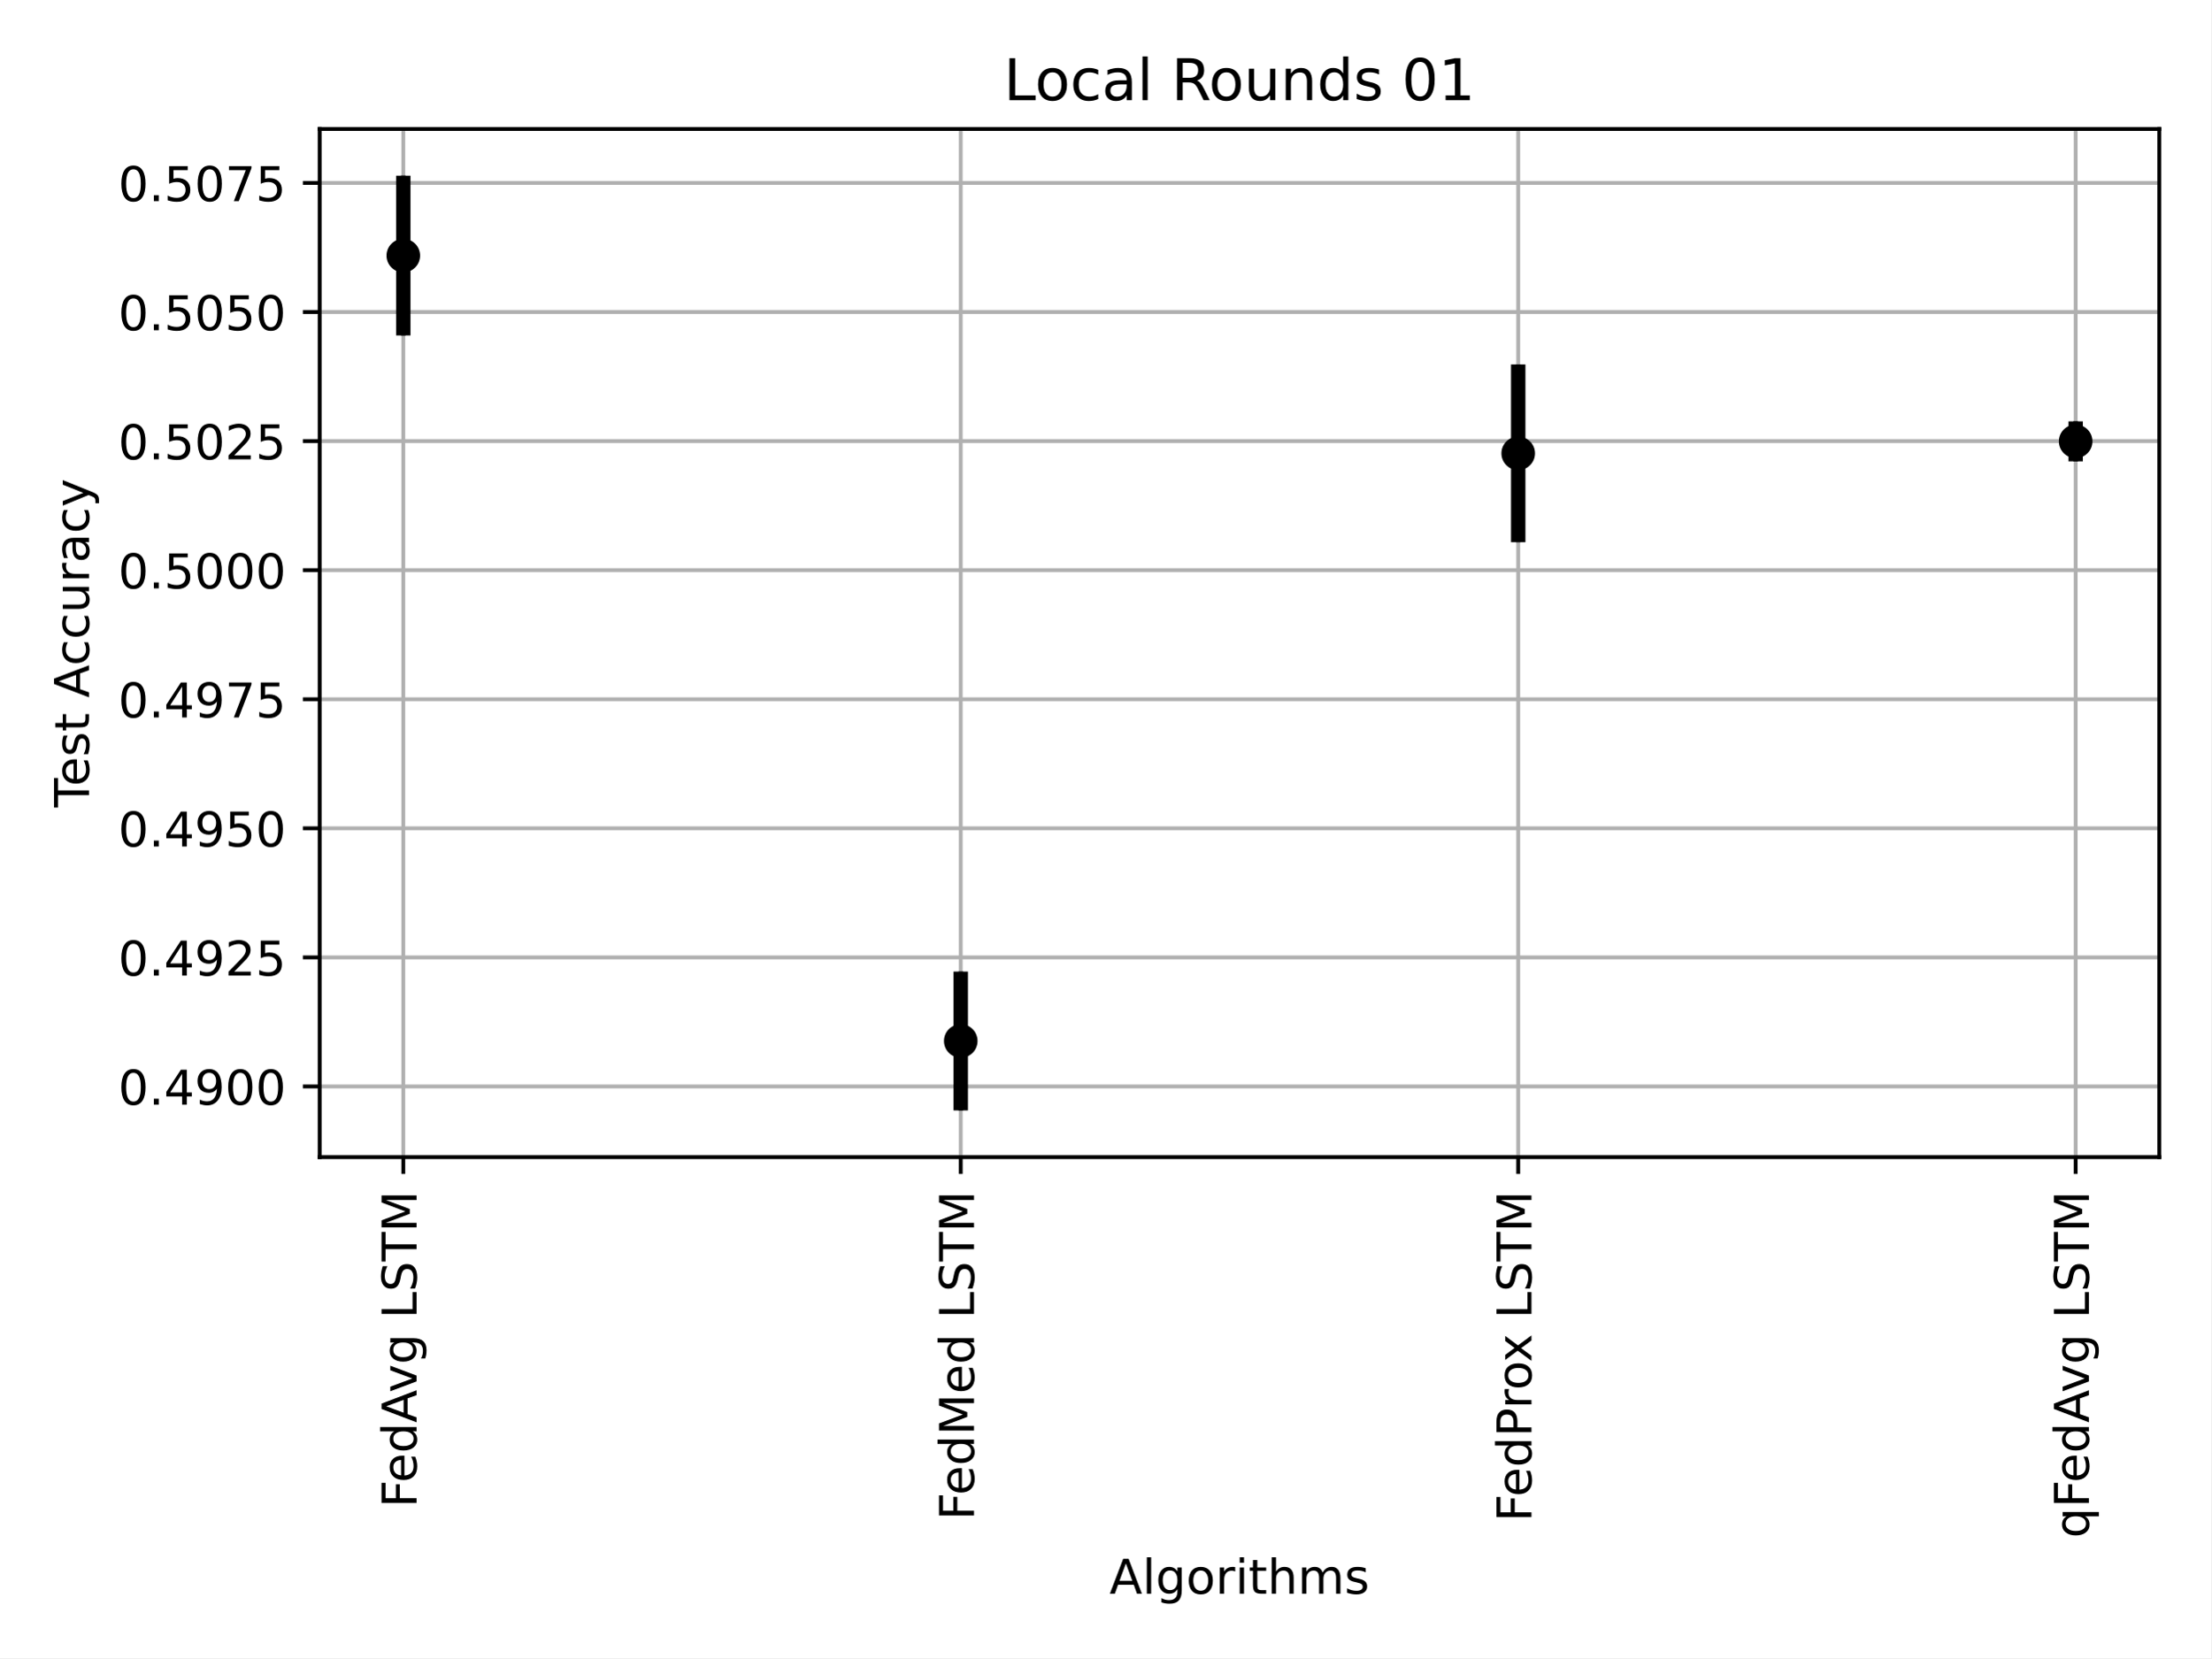
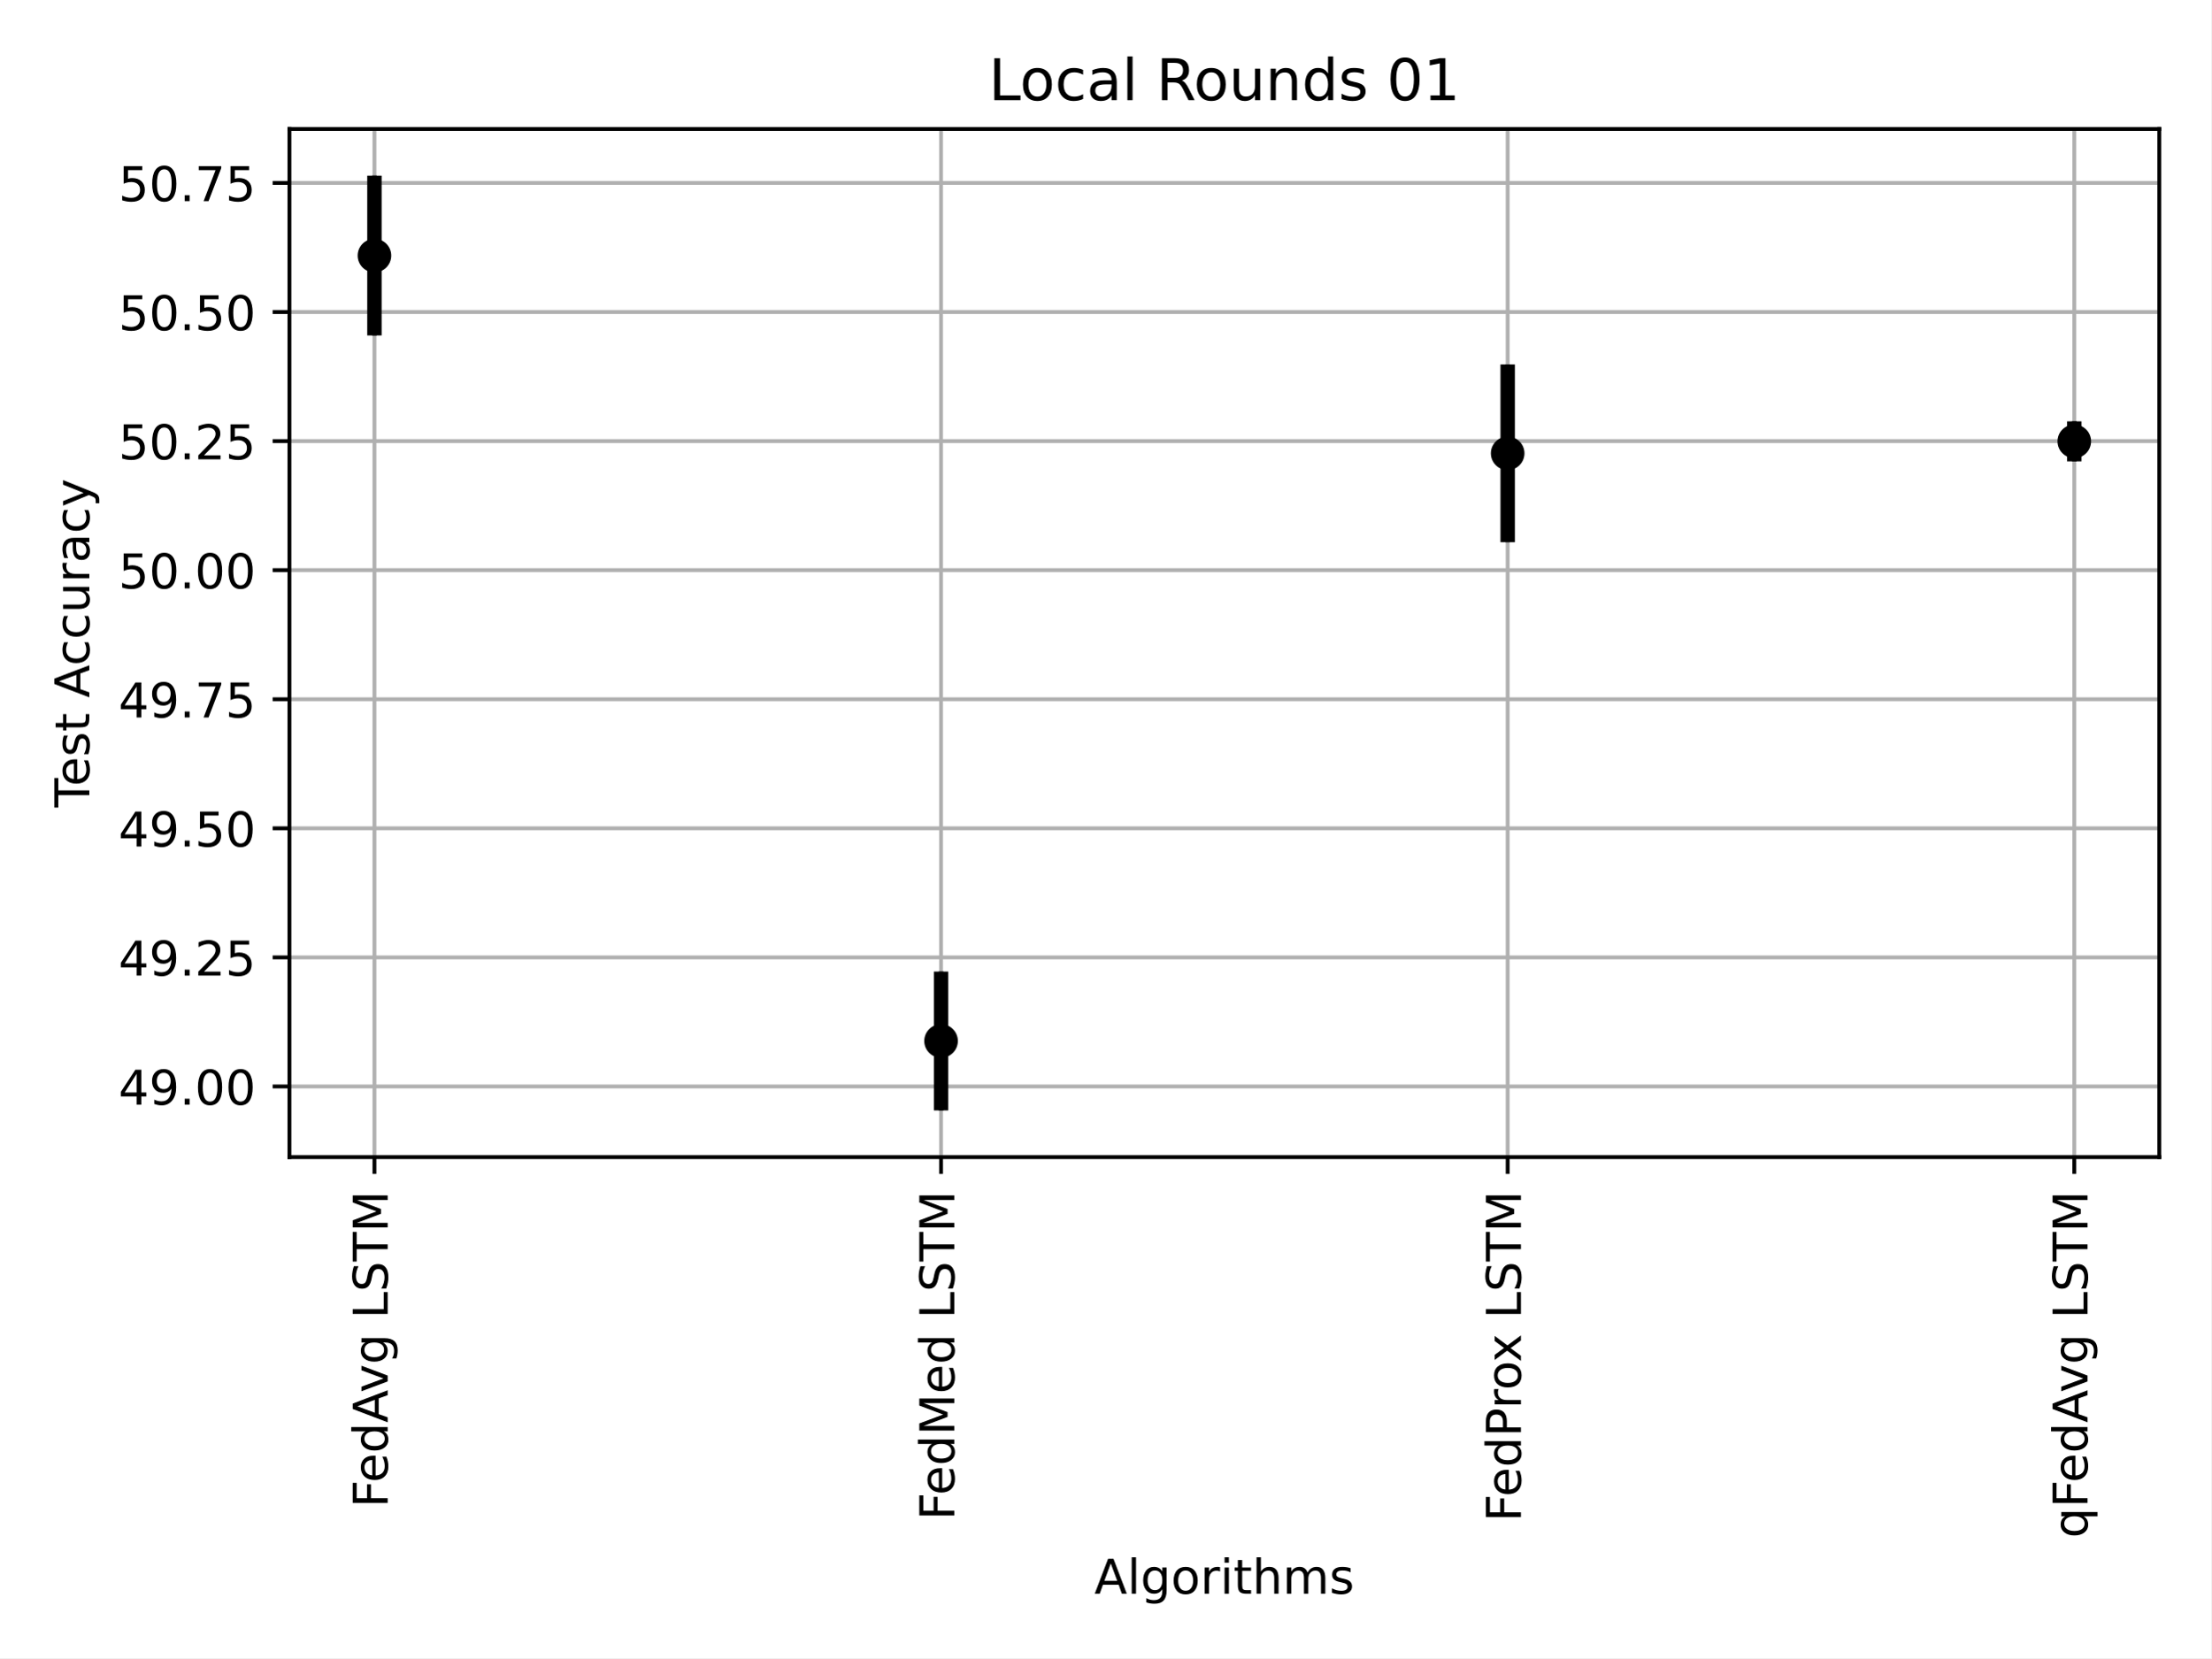
<svg xmlns="http://www.w3.org/2000/svg" xmlns:xlink="http://www.w3.org/1999/xlink" height="345.6pt" version="1.1" viewBox="0 0 460.8 345.6" width="460.8pt">
  <defs>
    <style type="text/css">*{stroke-linecap:butt;stroke-linejoin:round;}</style>
  </defs>
  <g id="figure_1">
    <g id="patch_1">
      <path d="M 0 345.6  L 460.8 345.6  L 460.8 0  L 0 0  z " style="fill:#ffffff;" />
    </g>
    <g id="axes_1">
      <g id="patch_2">
-         <path d="M 66.62 241.18  L 450 241.18  L 450 26.88  L 66.62 26.88  z " style="fill:#ffffff;" />
+         <path d="M 60.32 241.18  L 450 241.18  L 450 26.88  L 60.32 26.88  z " style="fill:#ffffff;" />
      </g>
      <g id="matplotlib.axis_1">
        <g id="xtick_1">
          <g id="line2d_1">
-             <path clip-path="url(#pfefd119745)" d="M 84.046 241.18  L 84.046 26.88  " style="fill:none;stroke:#b0b0b0;stroke-linecap:square;stroke-width:0.8;" />
+             <path clip-path="url(#p468fa23a93)" d="M 78.033 241.18  L 78.033 26.88  " style="fill:none;stroke:#b0b0b0;stroke-linecap:square;stroke-width:0.8;" />
          </g>
          <g id="line2d_2">
            <defs>
-               <path d="M 0 0  L 0 3.5  " id="mc1b3209e7f" style="stroke:#000000;stroke-width:0.8;" />
+               <path d="M 0 0  L 0 3.5  " id="m9caa182e3a" style="stroke:#000000;stroke-width:0.8;" />
            </defs>
            <g>
-               <use style="stroke:#000000;stroke-width:0.8;" x="84.046" xlink:href="#mc1b3209e7f" y="241.18" />
+               <use style="stroke:#000000;stroke-width:0.8;" x="78.033" xlink:href="#m9caa182e3a" y="241.18" />
            </g>
          </g>
          <g id="text_1">
-             <g transform="translate(86.80574 314.2378)rotate(-90)scale(0.1 -0.1)">
+             <g transform="translate(80.7921 314.2378)rotate(-90)scale(0.1 -0.1)">
              <defs>
                <path d="M 628 4666  L 3309 4666  L 3309 4134  L 1259 4134  L 1259 2759  L 3109 2759  L 3109 2228  L 1259 2228  L 1259 0  L 628 0  L 628 4666  z " id="DejaVuSans-46" transform="scale(0.015625)" />
                <path d="M 3597 1894  L 3597 1613  L 953 1613  Q 991 1019 1311 708  Q 1631 397 2203 397  Q 2534 397 2845 478  Q 3156 559 3463 722  L 3463 178  Q 3153 47 2828 -22  Q 2503 -91 2169 -91  Q 1331 -91 842 396  Q 353 884 353 1716  Q 353 2575 817 3079  Q 1281 3584 2069 3584  Q 2775 3584 3186 3129  Q 3597 2675 3597 1894  z M 3022 2063  Q 3016 2534 2758 2815  Q 2500 3097 2075 3097  Q 1594 3097 1305 2825  Q 1016 2553 972 2059  L 3022 2063  z " id="DejaVuSans-65" transform="scale(0.015625)" />
                <path d="M 2906 2969  L 2906 4863  L 3481 4863  L 3481 0  L 2906 0  L 2906 525  Q 2725 213 2448 61  Q 2172 -91 1784 -91  Q 1150 -91 751 415  Q 353 922 353 1747  Q 353 2572 751 3078  Q 1150 3584 1784 3584  Q 2172 3584 2448 3432  Q 2725 3281 2906 2969  z M 947 1747  Q 947 1113 1208 752  Q 1469 391 1925 391  Q 2381 391 2643 752  Q 2906 1113 2906 1747  Q 2906 2381 2643 2742  Q 2381 3103 1925 3103  Q 1469 3103 1208 2742  Q 947 2381 947 1747  z " id="DejaVuSans-64" transform="scale(0.015625)" />
                <path d="M 2188 4044  L 1331 1722  L 3047 1722  L 2188 4044  z M 1831 4666  L 2547 4666  L 4325 0  L 3669 0  L 3244 1197  L 1141 1197  L 716 0  L 50 0  L 1831 4666  z " id="DejaVuSans-41" transform="scale(0.015625)" />
                <path d="M 191 3500  L 800 3500  L 1894 563  L 2988 3500  L 3597 3500  L 2284 0  L 1503 0  L 191 3500  z " id="DejaVuSans-76" transform="scale(0.015625)" />
                <path d="M 2906 1791  Q 2906 2416 2648 2759  Q 2391 3103 1925 3103  Q 1463 3103 1205 2759  Q 947 2416 947 1791  Q 947 1169 1205 825  Q 1463 481 1925 481  Q 2391 481 2648 825  Q 2906 1169 2906 1791  z M 3481 434  Q 3481 -459 3084 -895  Q 2688 -1331 1869 -1331  Q 1566 -1331 1297 -1286  Q 1028 -1241 775 -1147  L 775 -588  Q 1028 -725 1275 -790  Q 1522 -856 1778 -856  Q 2344 -856 2625 -561  Q 2906 -266 2906 331  L 2906 616  Q 2728 306 2450 153  Q 2172 0 1784 0  Q 1141 0 747 490  Q 353 981 353 1791  Q 353 2603 747 3093  Q 1141 3584 1784 3584  Q 2172 3584 2450 3431  Q 2728 3278 2906 2969  L 2906 3500  L 3481 3500  L 3481 434  z " id="DejaVuSans-67" transform="scale(0.015625)" />
                <path id="DejaVuSans-20" transform="scale(0.015625)" />
                <path d="M 628 4666  L 1259 4666  L 1259 531  L 3531 531  L 3531 0  L 628 0  L 628 4666  z " id="DejaVuSans-4c" transform="scale(0.015625)" />
                <path d="M 3425 4513  L 3425 3897  Q 3066 4069 2747 4153  Q 2428 4238 2131 4238  Q 1616 4238 1336 4038  Q 1056 3838 1056 3469  Q 1056 3159 1242 3001  Q 1428 2844 1947 2747  L 2328 2669  Q 3034 2534 3370 2195  Q 3706 1856 3706 1288  Q 3706 609 3251 259  Q 2797 -91 1919 -91  Q 1588 -91 1214 -16  Q 841 59 441 206  L 441 856  Q 825 641 1194 531  Q 1563 422 1919 422  Q 2459 422 2753 634  Q 3047 847 3047 1241  Q 3047 1584 2836 1778  Q 2625 1972 2144 2069  L 1759 2144  Q 1053 2284 737 2584  Q 422 2884 422 3419  Q 422 4038 858 4394  Q 1294 4750 2059 4750  Q 2388 4750 2728 4690  Q 3069 4631 3425 4513  z " id="DejaVuSans-53" transform="scale(0.015625)" />
                <path d="M -19 4666  L 3928 4666  L 3928 4134  L 2272 4134  L 2272 0  L 1638 0  L 1638 4134  L -19 4134  L -19 4666  z " id="DejaVuSans-54" transform="scale(0.015625)" />
                <path d="M 628 4666  L 1569 4666  L 2759 1491  L 3956 4666  L 4897 4666  L 4897 0  L 4281 0  L 4281 4097  L 3078 897  L 2444 897  L 1241 4097  L 1241 0  L 628 0  L 628 4666  z " id="DejaVuSans-4d" transform="scale(0.015625)" />
              </defs>
              <use xlink:href="#DejaVuSans-46" />
              <use x="52.02" xlink:href="#DejaVuSans-65" />
              <use x="113.543" xlink:href="#DejaVuSans-64" />
              <use x="177.02" xlink:href="#DejaVuSans-41" />
              <use x="239.553" xlink:href="#DejaVuSans-76" />
              <use x="298.732" xlink:href="#DejaVuSans-67" />
              <use x="362.209" xlink:href="#DejaVuSans-20" />
              <use x="393.996" xlink:href="#DejaVuSans-4c" />
              <use x="449.709" xlink:href="#DejaVuSans-53" />
              <use x="513.186" xlink:href="#DejaVuSans-54" />
              <use x="574.27" xlink:href="#DejaVuSans-4d" />
            </g>
          </g>
        </g>
        <g id="xtick_2">
          <g id="line2d_3">
-             <path clip-path="url(#pfefd119745)" d="M 200.222 241.18  L 200.222 26.88  " style="fill:none;stroke:#b0b0b0;stroke-linecap:square;stroke-width:0.8;" />
+             <path clip-path="url(#p468fa23a93)" d="M 196.118 241.18  L 196.118 26.88  " style="fill:none;stroke:#b0b0b0;stroke-linecap:square;stroke-width:0.8;" />
          </g>
          <g id="line2d_4">
            <g>
-               <use style="stroke:#000000;stroke-width:0.8;" x="200.222" xlink:href="#mc1b3209e7f" y="241.18" />
+               <use style="stroke:#000000;stroke-width:0.8;" x="196.118" xlink:href="#m9caa182e3a" y="241.18" />
            </g>
          </g>
          <g id="text_2">
-             <g transform="translate(202.9815 316.8472)rotate(-90)scale(0.1 -0.1)">
+             <g transform="translate(198.877 316.8472)rotate(-90)scale(0.1 -0.1)">
              <use xlink:href="#DejaVuSans-46" />
              <use x="52.02" xlink:href="#DejaVuSans-65" />
              <use x="113.543" xlink:href="#DejaVuSans-64" />
              <use x="177.02" xlink:href="#DejaVuSans-4d" />
              <use x="263.299" xlink:href="#DejaVuSans-65" />
              <use x="324.822" xlink:href="#DejaVuSans-64" />
              <use x="388.299" xlink:href="#DejaVuSans-20" />
              <use x="420.086" xlink:href="#DejaVuSans-4c" />
              <use x="475.799" xlink:href="#DejaVuSans-53" />
              <use x="539.275" xlink:href="#DejaVuSans-54" />
              <use x="600.359" xlink:href="#DejaVuSans-4d" />
            </g>
          </g>
        </g>
        <g id="xtick_3">
          <g id="line2d_5">
-             <path clip-path="url(#pfefd119745)" d="M 316.398 241.18  L 316.398 26.88  " style="fill:none;stroke:#b0b0b0;stroke-linecap:square;stroke-width:0.8;" />
+             <path clip-path="url(#p468fa23a93)" d="M 314.202 241.18  L 314.202 26.88  " style="fill:none;stroke:#b0b0b0;stroke-linecap:square;stroke-width:0.8;" />
          </g>
          <g id="line2d_6">
            <g>
-               <use style="stroke:#000000;stroke-width:0.8;" x="316.398" xlink:href="#mc1b3209e7f" y="241.18" />
+               <use style="stroke:#000000;stroke-width:0.8;" x="314.202" xlink:href="#m9caa182e3a" y="241.18" />
            </g>
          </g>
          <g id="text_3">
-             <g transform="translate(319.1573 317.1831)rotate(-90)scale(0.1 -0.1)">
+             <g transform="translate(316.9618 317.1831)rotate(-90)scale(0.1 -0.1)">
              <defs>
                <path d="M 1259 4147  L 1259 2394  L 2053 2394  Q 2494 2394 2734 2622  Q 2975 2850 2975 3272  Q 2975 3691 2734 3919  Q 2494 4147 2053 4147  L 1259 4147  z M 628 4666  L 2053 4666  Q 2838 4666 3239 4311  Q 3641 3956 3641 3272  Q 3641 2581 3239 2228  Q 2838 1875 2053 1875  L 1259 1875  L 1259 0  L 628 0  L 628 4666  z " id="DejaVuSans-50" transform="scale(0.015625)" />
                <path d="M 2631 2963  Q 2534 3019 2420 3045  Q 2306 3072 2169 3072  Q 1681 3072 1420 2755  Q 1159 2438 1159 1844  L 1159 0  L 581 0  L 581 3500  L 1159 3500  L 1159 2956  Q 1341 3275 1631 3429  Q 1922 3584 2338 3584  Q 2397 3584 2469 3576  Q 2541 3569 2628 3553  L 2631 2963  z " id="DejaVuSans-72" transform="scale(0.015625)" />
                <path d="M 1959 3097  Q 1497 3097 1228 2736  Q 959 2375 959 1747  Q 959 1119 1226 758  Q 1494 397 1959 397  Q 2419 397 2687 759  Q 2956 1122 2956 1747  Q 2956 2369 2687 2733  Q 2419 3097 1959 3097  z M 1959 3584  Q 2709 3584 3137 3096  Q 3566 2609 3566 1747  Q 3566 888 3137 398  Q 2709 -91 1959 -91  Q 1206 -91 779 398  Q 353 888 353 1747  Q 353 2609 779 3096  Q 1206 3584 1959 3584  z " id="DejaVuSans-6f" transform="scale(0.015625)" />
                <path d="M 3513 3500  L 2247 1797  L 3578 0  L 2900 0  L 1881 1375  L 863 0  L 184 0  L 1544 1831  L 300 3500  L 978 3500  L 1906 2253  L 2834 3500  L 3513 3500  z " id="DejaVuSans-78" transform="scale(0.015625)" />
              </defs>
              <use xlink:href="#DejaVuSans-46" />
              <use x="52.02" xlink:href="#DejaVuSans-65" />
              <use x="113.543" xlink:href="#DejaVuSans-64" />
              <use x="177.02" xlink:href="#DejaVuSans-50" />
              <use x="235.572" xlink:href="#DejaVuSans-72" />
              <use x="274.436" xlink:href="#DejaVuSans-6f" />
              <use x="332.492" xlink:href="#DejaVuSans-78" />
              <use x="391.672" xlink:href="#DejaVuSans-20" />
              <use x="423.459" xlink:href="#DejaVuSans-4c" />
              <use x="479.172" xlink:href="#DejaVuSans-53" />
              <use x="542.648" xlink:href="#DejaVuSans-54" />
              <use x="603.732" xlink:href="#DejaVuSans-4d" />
            </g>
          </g>
        </g>
        <g id="xtick_4">
          <g id="line2d_7">
-             <path clip-path="url(#pfefd119745)" d="M 432.574 241.18  L 432.574 26.88  " style="fill:none;stroke:#b0b0b0;stroke-linecap:square;stroke-width:0.8;" />
+             <path clip-path="url(#p468fa23a93)" d="M 432.287 241.18  L 432.287 26.88  " style="fill:none;stroke:#b0b0b0;stroke-linecap:square;stroke-width:0.8;" />
          </g>
          <g id="line2d_8">
            <g>
-               <use style="stroke:#000000;stroke-width:0.8;" x="432.574" xlink:href="#mc1b3209e7f" y="241.18" />
+               <use style="stroke:#000000;stroke-width:0.8;" x="432.287" xlink:href="#m9caa182e3a" y="241.18" />
            </g>
          </g>
          <g id="text_4">
-             <g transform="translate(435.333 320.5863)rotate(-90)scale(0.1 -0.1)">
+             <g transform="translate(435.0466 320.5863)rotate(-90)scale(0.1 -0.1)">
              <defs>
                <path d="M 947 1747  Q 947 1113 1208 752  Q 1469 391 1925 391  Q 2381 391 2643 752  Q 2906 1113 2906 1747  Q 2906 2381 2643 2742  Q 2381 3103 1925 3103  Q 1469 3103 1208 2742  Q 947 2381 947 1747  z M 2906 525  Q 2725 213 2448 61  Q 2172 -91 1784 -91  Q 1150 -91 751 415  Q 353 922 353 1747  Q 353 2572 751 3078  Q 1150 3584 1784 3584  Q 2172 3584 2448 3432  Q 2725 3281 2906 2969  L 2906 3500  L 3481 3500  L 3481 -1331  L 2906 -1331  L 2906 525  z " id="DejaVuSans-71" transform="scale(0.015625)" />
              </defs>
              <use xlink:href="#DejaVuSans-71" />
              <use x="63.477" xlink:href="#DejaVuSans-46" />
              <use x="115.496" xlink:href="#DejaVuSans-65" />
              <use x="177.02" xlink:href="#DejaVuSans-64" />
              <use x="240.496" xlink:href="#DejaVuSans-41" />
              <use x="303.029" xlink:href="#DejaVuSans-76" />
              <use x="362.209" xlink:href="#DejaVuSans-67" />
              <use x="425.686" xlink:href="#DejaVuSans-20" />
              <use x="457.473" xlink:href="#DejaVuSans-4c" />
              <use x="513.186" xlink:href="#DejaVuSans-53" />
              <use x="576.662" xlink:href="#DejaVuSans-54" />
              <use x="637.746" xlink:href="#DejaVuSans-4d" />
            </g>
          </g>
        </g>
        <g id="text_5">
-           <g transform="translate(231.2186 332.1847)scale(0.1 -0.1)">
+           <g transform="translate(228.0686 332.1847)scale(0.1 -0.1)">
            <defs>
              <path d="M 603 4863  L 1178 4863  L 1178 0  L 603 0  L 603 4863  z " id="DejaVuSans-6c" transform="scale(0.015625)" />
              <path d="M 603 3500  L 1178 3500  L 1178 0  L 603 0  L 603 3500  z M 603 4863  L 1178 4863  L 1178 4134  L 603 4134  L 603 4863  z " id="DejaVuSans-69" transform="scale(0.015625)" />
              <path d="M 1172 4494  L 1172 3500  L 2356 3500  L 2356 3053  L 1172 3053  L 1172 1153  Q 1172 725 1289 603  Q 1406 481 1766 481  L 2356 481  L 2356 0  L 1766 0  Q 1100 0 847 248  Q 594 497 594 1153  L 594 3053  L 172 3053  L 172 3500  L 594 3500  L 594 4494  L 1172 4494  z " id="DejaVuSans-74" transform="scale(0.015625)" />
              <path d="M 3513 2113  L 3513 0  L 2938 0  L 2938 2094  Q 2938 2591 2744 2837  Q 2550 3084 2163 3084  Q 1697 3084 1428 2787  Q 1159 2491 1159 1978  L 1159 0  L 581 0  L 581 4863  L 1159 4863  L 1159 2956  Q 1366 3272 1645 3428  Q 1925 3584 2291 3584  Q 2894 3584 3203 3211  Q 3513 2838 3513 2113  z " id="DejaVuSans-68" transform="scale(0.015625)" />
              <path d="M 3328 2828  Q 3544 3216 3844 3400  Q 4144 3584 4550 3584  Q 5097 3584 5394 3201  Q 5691 2819 5691 2113  L 5691 0  L 5113 0  L 5113 2094  Q 5113 2597 4934 2840  Q 4756 3084 4391 3084  Q 3944 3084 3684 2787  Q 3425 2491 3425 1978  L 3425 0  L 2847 0  L 2847 2094  Q 2847 2600 2669 2842  Q 2491 3084 2119 3084  Q 1678 3084 1418 2786  Q 1159 2488 1159 1978  L 1159 0  L 581 0  L 581 3500  L 1159 3500  L 1159 2956  Q 1356 3278 1631 3431  Q 1906 3584 2284 3584  Q 2666 3584 2933 3390  Q 3200 3197 3328 2828  z " id="DejaVuSans-6d" transform="scale(0.015625)" />
              <path d="M 2834 3397  L 2834 2853  Q 2591 2978 2328 3040  Q 2066 3103 1784 3103  Q 1356 3103 1142 2972  Q 928 2841 928 2578  Q 928 2378 1081 2264  Q 1234 2150 1697 2047  L 1894 2003  Q 2506 1872 2764 1633  Q 3022 1394 3022 966  Q 3022 478 2636 193  Q 2250 -91 1575 -91  Q 1294 -91 989 -36  Q 684 19 347 128  L 347 722  Q 666 556 975 473  Q 1284 391 1588 391  Q 1994 391 2212 530  Q 2431 669 2431 922  Q 2431 1156 2273 1281  Q 2116 1406 1581 1522  L 1381 1569  Q 847 1681 609 1914  Q 372 2147 372 2553  Q 372 3047 722 3315  Q 1072 3584 1716 3584  Q 2034 3584 2315 3537  Q 2597 3491 2834 3397  z " id="DejaVuSans-73" transform="scale(0.015625)" />
            </defs>
            <use xlink:href="#DejaVuSans-41" />
            <use x="68.408" xlink:href="#DejaVuSans-6c" />
            <use x="96.191" xlink:href="#DejaVuSans-67" />
            <use x="159.668" xlink:href="#DejaVuSans-6f" />
            <use x="220.85" xlink:href="#DejaVuSans-72" />
            <use x="261.963" xlink:href="#DejaVuSans-69" />
            <use x="289.746" xlink:href="#DejaVuSans-74" />
            <use x="328.955" xlink:href="#DejaVuSans-68" />
            <use x="392.334" xlink:href="#DejaVuSans-6d" />
            <use x="489.746" xlink:href="#DejaVuSans-73" />
          </g>
        </g>
      </g>
      <g id="matplotlib.axis_2">
        <g id="ytick_1">
          <g id="line2d_9">
-             <path clip-path="url(#pfefd119745)" d="M 66.62 226.452  L 450 226.452  " style="fill:none;stroke:#b0b0b0;stroke-linecap:square;stroke-width:0.8;" />
+             <path clip-path="url(#p468fa23a93)" d="M 60.32 226.452  L 450 226.452  " style="fill:none;stroke:#b0b0b0;stroke-linecap:square;stroke-width:0.8;" />
          </g>
          <g id="line2d_10">
            <defs>
-               <path d="M 0 0  L -3.5 0  " id="mc1e647f337" style="stroke:#000000;stroke-width:0.8;" />
+               <path d="M 0 0  L -3.5 0  " id="m336ad9098c" style="stroke:#000000;stroke-width:0.8;" />
            </defs>
            <g>
-               <use style="stroke:#000000;stroke-width:0.8;" x="66.62" xlink:href="#mc1e647f337" y="226.452" />
+               <use style="stroke:#000000;stroke-width:0.8;" x="60.32" xlink:href="#m336ad9098c" y="226.452" />
            </g>
          </g>
          <g id="text_6">
-             <g transform="translate(24.62937 230.2513)scale(0.1 -0.1)">
-               <defs>
-                 <path d="M 2034 4250  Q 1547 4250 1301 3770  Q 1056 3291 1056 2328  Q 1056 1369 1301 889  Q 1547 409 2034 409  Q 2525 409 2770 889  Q 3016 1369 3016 2328  Q 3016 3291 2770 3770  Q 2525 4250 2034 4250  z M 2034 4750  Q 2819 4750 3233 4129  Q 3647 3509 3647 2328  Q 3647 1150 3233 529  Q 2819 -91 2034 -91  Q 1250 -91 836 529  Q 422 1150 422 2328  Q 422 3509 836 4129  Q 1250 4750 2034 4750  z " id="DejaVuSans-30" transform="scale(0.015625)" />
-                 <path d="M 684 794  L 1344 794  L 1344 0  L 684 0  L 684 794  z " id="DejaVuSans-2e" transform="scale(0.015625)" />
+             <g transform="translate(24.69187 230.2513)scale(0.1 -0.1)">
+               <defs>
                <path d="M 2419 4116  L 825 1625  L 2419 1625  L 2419 4116  z M 2253 4666  L 3047 4666  L 3047 1625  L 3713 1625  L 3713 1100  L 3047 1100  L 3047 0  L 2419 0  L 2419 1100  L 313 1100  L 313 1709  L 2253 4666  z " id="DejaVuSans-34" transform="scale(0.015625)" />
                <path d="M 703 97  L 703 672  Q 941 559 1184 500  Q 1428 441 1663 441  Q 2288 441 2617 861  Q 2947 1281 2994 2138  Q 2813 1869 2534 1725  Q 2256 1581 1919 1581  Q 1219 1581 811 2004  Q 403 2428 403 3163  Q 403 3881 828 4315  Q 1253 4750 1959 4750  Q 2769 4750 3195 4129  Q 3622 3509 3622 2328  Q 3622 1225 3098 567  Q 2575 -91 1691 -91  Q 1453 -91 1209 -44  Q 966 3 703 97  z M 1959 2075  Q 2384 2075 2632 2365  Q 2881 2656 2881 3163  Q 2881 3666 2632 3958  Q 2384 4250 1959 4250  Q 1534 4250 1286 3958  Q 1038 3666 1038 3163  Q 1038 2656 1286 2365  Q 1534 2075 1959 2075  z " id="DejaVuSans-39" transform="scale(0.015625)" />
-               </defs>
-               <use xlink:href="#DejaVuSans-30" />
-               <use x="63.623" xlink:href="#DejaVuSans-2e" />
-               <use x="95.41" xlink:href="#DejaVuSans-34" />
-               <use x="159.033" xlink:href="#DejaVuSans-39" />
+                 <path d="M 684 794  L 1344 794  L 1344 0  L 684 0  L 684 794  z " id="DejaVuSans-2e" transform="scale(0.015625)" />
+                 <path d="M 2034 4250  Q 1547 4250 1301 3770  Q 1056 3291 1056 2328  Q 1056 1369 1301 889  Q 1547 409 2034 409  Q 2525 409 2770 889  Q 3016 1369 3016 2328  Q 3016 3291 2770 3770  Q 2525 4250 2034 4250  z M 2034 4750  Q 2819 4750 3233 4129  Q 3647 3509 3647 2328  Q 3647 1150 3233 529  Q 2819 -91 2034 -91  Q 1250 -91 836 529  Q 422 1150 422 2328  Q 422 3509 836 4129  Q 1250 4750 2034 4750  z " id="DejaVuSans-30" transform="scale(0.015625)" />
+               </defs>
+               <use xlink:href="#DejaVuSans-34" />
+               <use x="63.623" xlink:href="#DejaVuSans-39" />
+               <use x="127.246" xlink:href="#DejaVuSans-2e" />
+               <use x="159.033" xlink:href="#DejaVuSans-30" />
              <use x="222.656" xlink:href="#DejaVuSans-30" />
-               <use x="286.279" xlink:href="#DejaVuSans-30" />
            </g>
          </g>
        </g>
        <g id="ytick_2">
          <g id="line2d_11">
-             <path clip-path="url(#pfefd119745)" d="M 66.62 199.548  L 450 199.548  " style="fill:none;stroke:#b0b0b0;stroke-linecap:square;stroke-width:0.8;" />
+             <path clip-path="url(#p468fa23a93)" d="M 60.32 199.548  L 450 199.548  " style="fill:none;stroke:#b0b0b0;stroke-linecap:square;stroke-width:0.8;" />
          </g>
          <g id="line2d_12">
            <g>
-               <use style="stroke:#000000;stroke-width:0.8;" x="66.62" xlink:href="#mc1e647f337" y="199.548" />
+               <use style="stroke:#000000;stroke-width:0.8;" x="60.32" xlink:href="#m336ad9098c" y="199.548" />
            </g>
          </g>
          <g id="text_7">
-             <g transform="translate(24.62937 203.3472)scale(0.1 -0.1)">
+             <g transform="translate(24.69187 203.3472)scale(0.1 -0.1)">
              <defs>
                <path d="M 1228 531  L 3431 531  L 3431 0  L 469 0  L 469 531  Q 828 903 1448 1529  Q 2069 2156 2228 2338  Q 2531 2678 2651 2914  Q 2772 3150 2772 3378  Q 2772 3750 2511 3984  Q 2250 4219 1831 4219  Q 1534 4219 1204 4116  Q 875 4013 500 3803  L 500 4441  Q 881 4594 1212 4672  Q 1544 4750 1819 4750  Q 2544 4750 2975 4387  Q 3406 4025 3406 3419  Q 3406 3131 3298 2873  Q 3191 2616 2906 2266  Q 2828 2175 2409 1742  Q 1991 1309 1228 531  z " id="DejaVuSans-32" transform="scale(0.015625)" />
                <path d="M 691 4666  L 3169 4666  L 3169 4134  L 1269 4134  L 1269 2991  Q 1406 3038 1543 3061  Q 1681 3084 1819 3084  Q 2600 3084 3056 2656  Q 3513 2228 3513 1497  Q 3513 744 3044 326  Q 2575 -91 1722 -91  Q 1428 -91 1123 -41  Q 819 9 494 109  L 494 744  Q 775 591 1075 516  Q 1375 441 1709 441  Q 2250 441 2565 725  Q 2881 1009 2881 1497  Q 2881 1984 2565 2268  Q 2250 2553 1709 2553  Q 1456 2553 1204 2497  Q 953 2441 691 2322  L 691 4666  z " id="DejaVuSans-35" transform="scale(0.015625)" />
              </defs>
-               <use xlink:href="#DejaVuSans-30" />
-               <use x="63.623" xlink:href="#DejaVuSans-2e" />
-               <use x="95.41" xlink:href="#DejaVuSans-34" />
-               <use x="159.033" xlink:href="#DejaVuSans-39" />
-               <use x="222.656" xlink:href="#DejaVuSans-32" />
-               <use x="286.279" xlink:href="#DejaVuSans-35" />
+               <use xlink:href="#DejaVuSans-34" />
+               <use x="63.623" xlink:href="#DejaVuSans-39" />
+               <use x="127.246" xlink:href="#DejaVuSans-2e" />
+               <use x="159.033" xlink:href="#DejaVuSans-32" />
+               <use x="222.656" xlink:href="#DejaVuSans-35" />
            </g>
          </g>
        </g>
        <g id="ytick_3">
          <g id="line2d_13">
-             <path clip-path="url(#pfefd119745)" d="M 66.62 172.644  L 450 172.644  " style="fill:none;stroke:#b0b0b0;stroke-linecap:square;stroke-width:0.8;" />
+             <path clip-path="url(#p468fa23a93)" d="M 60.32 172.644  L 450 172.644  " style="fill:none;stroke:#b0b0b0;stroke-linecap:square;stroke-width:0.8;" />
          </g>
          <g id="line2d_14">
            <g>
-               <use style="stroke:#000000;stroke-width:0.8;" x="66.62" xlink:href="#mc1e647f337" y="172.644" />
+               <use style="stroke:#000000;stroke-width:0.8;" x="60.32" xlink:href="#m336ad9098c" y="172.644" />
            </g>
          </g>
          <g id="text_8">
-             <g transform="translate(24.62937 176.4432)scale(0.1 -0.1)">
-               <use xlink:href="#DejaVuSans-30" />
-               <use x="63.623" xlink:href="#DejaVuSans-2e" />
-               <use x="95.41" xlink:href="#DejaVuSans-34" />
-               <use x="159.033" xlink:href="#DejaVuSans-39" />
-               <use x="222.656" xlink:href="#DejaVuSans-35" />
-               <use x="286.279" xlink:href="#DejaVuSans-30" />
+             <g transform="translate(24.69187 176.4432)scale(0.1 -0.1)">
+               <use xlink:href="#DejaVuSans-34" />
+               <use x="63.623" xlink:href="#DejaVuSans-39" />
+               <use x="127.246" xlink:href="#DejaVuSans-2e" />
+               <use x="159.033" xlink:href="#DejaVuSans-35" />
+               <use x="222.656" xlink:href="#DejaVuSans-30" />
            </g>
          </g>
        </g>
        <g id="ytick_4">
          <g id="line2d_15">
-             <path clip-path="url(#pfefd119745)" d="M 66.62 145.74  L 450 145.74  " style="fill:none;stroke:#b0b0b0;stroke-linecap:square;stroke-width:0.8;" />
+             <path clip-path="url(#p468fa23a93)" d="M 60.32 145.74  L 450 145.74  " style="fill:none;stroke:#b0b0b0;stroke-linecap:square;stroke-width:0.8;" />
          </g>
          <g id="line2d_16">
            <g>
-               <use style="stroke:#000000;stroke-width:0.8;" x="66.62" xlink:href="#mc1e647f337" y="145.74" />
+               <use style="stroke:#000000;stroke-width:0.8;" x="60.32" xlink:href="#m336ad9098c" y="145.74" />
            </g>
          </g>
          <g id="text_9">
-             <g transform="translate(24.62937 149.5391)scale(0.1 -0.1)">
+             <g transform="translate(24.69187 149.5391)scale(0.1 -0.1)">
              <defs>
                <path d="M 525 4666  L 3525 4666  L 3525 4397  L 1831 0  L 1172 0  L 2766 4134  L 525 4134  L 525 4666  z " id="DejaVuSans-37" transform="scale(0.015625)" />
              </defs>
-               <use xlink:href="#DejaVuSans-30" />
-               <use x="63.623" xlink:href="#DejaVuSans-2e" />
-               <use x="95.41" xlink:href="#DejaVuSans-34" />
-               <use x="159.033" xlink:href="#DejaVuSans-39" />
-               <use x="222.656" xlink:href="#DejaVuSans-37" />
-               <use x="286.279" xlink:href="#DejaVuSans-35" />
+               <use xlink:href="#DejaVuSans-34" />
+               <use x="63.623" xlink:href="#DejaVuSans-39" />
+               <use x="127.246" xlink:href="#DejaVuSans-2e" />
+               <use x="159.033" xlink:href="#DejaVuSans-37" />
+               <use x="222.656" xlink:href="#DejaVuSans-35" />
            </g>
          </g>
        </g>
        <g id="ytick_5">
          <g id="line2d_17">
-             <path clip-path="url(#pfefd119745)" d="M 66.62 118.836  L 450 118.836  " style="fill:none;stroke:#b0b0b0;stroke-linecap:square;stroke-width:0.8;" />
+             <path clip-path="url(#p468fa23a93)" d="M 60.32 118.836  L 450 118.836  " style="fill:none;stroke:#b0b0b0;stroke-linecap:square;stroke-width:0.8;" />
          </g>
          <g id="line2d_18">
            <g>
-               <use style="stroke:#000000;stroke-width:0.8;" x="66.62" xlink:href="#mc1e647f337" y="118.836" />
+               <use style="stroke:#000000;stroke-width:0.8;" x="60.32" xlink:href="#m336ad9098c" y="118.836" />
            </g>
          </g>
          <g id="text_10">
-             <g transform="translate(24.62937 122.6351)scale(0.1 -0.1)">
-               <use xlink:href="#DejaVuSans-30" />
-               <use x="63.623" xlink:href="#DejaVuSans-2e" />
-               <use x="95.41" xlink:href="#DejaVuSans-35" />
+             <g transform="translate(24.69187 122.6351)scale(0.1 -0.1)">
+               <use xlink:href="#DejaVuSans-35" />
+               <use x="63.623" xlink:href="#DejaVuSans-30" />
+               <use x="127.246" xlink:href="#DejaVuSans-2e" />
              <use x="159.033" xlink:href="#DejaVuSans-30" />
              <use x="222.656" xlink:href="#DejaVuSans-30" />
-               <use x="286.279" xlink:href="#DejaVuSans-30" />
            </g>
          </g>
        </g>
        <g id="ytick_6">
          <g id="line2d_19">
-             <path clip-path="url(#pfefd119745)" d="M 66.62 91.932  L 450 91.932  " style="fill:none;stroke:#b0b0b0;stroke-linecap:square;stroke-width:0.8;" />
+             <path clip-path="url(#p468fa23a93)" d="M 60.32 91.932  L 450 91.932  " style="fill:none;stroke:#b0b0b0;stroke-linecap:square;stroke-width:0.8;" />
          </g>
          <g id="line2d_20">
            <g>
-               <use style="stroke:#000000;stroke-width:0.8;" x="66.62" xlink:href="#mc1e647f337" y="91.932" />
+               <use style="stroke:#000000;stroke-width:0.8;" x="60.32" xlink:href="#m336ad9098c" y="91.932" />
            </g>
          </g>
          <g id="text_11">
-             <g transform="translate(24.62937 95.73101)scale(0.1 -0.1)">
-               <use xlink:href="#DejaVuSans-30" />
-               <use x="63.623" xlink:href="#DejaVuSans-2e" />
-               <use x="95.41" xlink:href="#DejaVuSans-35" />
-               <use x="159.033" xlink:href="#DejaVuSans-30" />
-               <use x="222.656" xlink:href="#DejaVuSans-32" />
-               <use x="286.279" xlink:href="#DejaVuSans-35" />
+             <g transform="translate(24.69187 95.73101)scale(0.1 -0.1)">
+               <use xlink:href="#DejaVuSans-35" />
+               <use x="63.623" xlink:href="#DejaVuSans-30" />
+               <use x="127.246" xlink:href="#DejaVuSans-2e" />
+               <use x="159.033" xlink:href="#DejaVuSans-32" />
+               <use x="222.656" xlink:href="#DejaVuSans-35" />
            </g>
          </g>
        </g>
        <g id="ytick_7">
          <g id="line2d_21">
-             <path clip-path="url(#pfefd119745)" d="M 66.62 65.028  L 450 65.028  " style="fill:none;stroke:#b0b0b0;stroke-linecap:square;stroke-width:0.8;" />
+             <path clip-path="url(#p468fa23a93)" d="M 60.32 65.028  L 450 65.028  " style="fill:none;stroke:#b0b0b0;stroke-linecap:square;stroke-width:0.8;" />
          </g>
          <g id="line2d_22">
            <g>
-               <use style="stroke:#000000;stroke-width:0.8;" x="66.62" xlink:href="#mc1e647f337" y="65.028" />
+               <use style="stroke:#000000;stroke-width:0.8;" x="60.32" xlink:href="#m336ad9098c" y="65.028" />
            </g>
          </g>
          <g id="text_12">
-             <g transform="translate(24.62937 68.82695)scale(0.1 -0.1)">
-               <use xlink:href="#DejaVuSans-30" />
-               <use x="63.623" xlink:href="#DejaVuSans-2e" />
-               <use x="95.41" xlink:href="#DejaVuSans-35" />
-               <use x="159.033" xlink:href="#DejaVuSans-30" />
-               <use x="222.656" xlink:href="#DejaVuSans-35" />
-               <use x="286.279" xlink:href="#DejaVuSans-30" />
+             <g transform="translate(24.69187 68.82695)scale(0.1 -0.1)">
+               <use xlink:href="#DejaVuSans-35" />
+               <use x="63.623" xlink:href="#DejaVuSans-30" />
+               <use x="127.246" xlink:href="#DejaVuSans-2e" />
+               <use x="159.033" xlink:href="#DejaVuSans-35" />
+               <use x="222.656" xlink:href="#DejaVuSans-30" />
            </g>
          </g>
        </g>
        <g id="ytick_8">
          <g id="line2d_23">
-             <path clip-path="url(#pfefd119745)" d="M 66.62 38.124  L 450 38.124  " style="fill:none;stroke:#b0b0b0;stroke-linecap:square;stroke-width:0.8;" />
+             <path clip-path="url(#p468fa23a93)" d="M 60.32 38.124  L 450 38.124  " style="fill:none;stroke:#b0b0b0;stroke-linecap:square;stroke-width:0.8;" />
          </g>
          <g id="line2d_24">
            <g>
-               <use style="stroke:#000000;stroke-width:0.8;" x="66.62" xlink:href="#mc1e647f337" y="38.124" />
+               <use style="stroke:#000000;stroke-width:0.8;" x="60.32" xlink:href="#m336ad9098c" y="38.124" />
            </g>
          </g>
          <g id="text_13">
-             <g transform="translate(24.62937 41.92289)scale(0.1 -0.1)">
-               <use xlink:href="#DejaVuSans-30" />
-               <use x="63.623" xlink:href="#DejaVuSans-2e" />
-               <use x="95.41" xlink:href="#DejaVuSans-35" />
-               <use x="159.033" xlink:href="#DejaVuSans-30" />
-               <use x="222.656" xlink:href="#DejaVuSans-37" />
-               <use x="286.279" xlink:href="#DejaVuSans-35" />
+             <g transform="translate(24.69187 41.92289)scale(0.1 -0.1)">
+               <use xlink:href="#DejaVuSans-35" />
+               <use x="63.623" xlink:href="#DejaVuSans-30" />
+               <use x="127.246" xlink:href="#DejaVuSans-2e" />
+               <use x="159.033" xlink:href="#DejaVuSans-37" />
+               <use x="222.656" xlink:href="#DejaVuSans-35" />
            </g>
          </g>
        </g>
        <g id="text_14">
-           <g transform="translate(18.54969 168.2925)rotate(-90)scale(0.1 -0.1)">
+           <g transform="translate(18.61219 168.2925)rotate(-90)scale(0.1 -0.1)">
            <defs>
              <path d="M 3122 3366  L 3122 2828  Q 2878 2963 2633 3030  Q 2388 3097 2138 3097  Q 1578 3097 1268 2742  Q 959 2388 959 1747  Q 959 1106 1268 751  Q 1578 397 2138 397  Q 2388 397 2633 464  Q 2878 531 3122 666  L 3122 134  Q 2881 22 2623 -34  Q 2366 -91 2075 -91  Q 1284 -91 818 406  Q 353 903 353 1747  Q 353 2603 823 3093  Q 1294 3584 2113 3584  Q 2378 3584 2631 3529  Q 2884 3475 3122 3366  z " id="DejaVuSans-63" transform="scale(0.015625)" />
              <path d="M 544 1381  L 544 3500  L 1119 3500  L 1119 1403  Q 1119 906 1312 657  Q 1506 409 1894 409  Q 2359 409 2629 706  Q 2900 1003 2900 1516  L 2900 3500  L 3475 3500  L 3475 0  L 2900 0  L 2900 538  Q 2691 219 2414 64  Q 2138 -91 1772 -91  Q 1169 -91 856 284  Q 544 659 544 1381  z M 1991 3584  L 1991 3584  z " id="DejaVuSans-75" transform="scale(0.015625)" />
              <path d="M 2194 1759  Q 1497 1759 1228 1600  Q 959 1441 959 1056  Q 959 750 1161 570  Q 1363 391 1709 391  Q 2188 391 2477 730  Q 2766 1069 2766 1631  L 2766 1759  L 2194 1759  z M 3341 1997  L 3341 0  L 2766 0  L 2766 531  Q 2569 213 2275 61  Q 1981 -91 1556 -91  Q 1019 -91 701 211  Q 384 513 384 1019  Q 384 1609 779 1909  Q 1175 2209 1959 2209  L 2766 2209  L 2766 2266  Q 2766 2663 2505 2880  Q 2244 3097 1772 3097  Q 1472 3097 1187 3025  Q 903 2953 641 2809  L 641 3341  Q 956 3463 1253 3523  Q 1550 3584 1831 3584  Q 2591 3584 2966 3190  Q 3341 2797 3341 1997  z " id="DejaVuSans-61" transform="scale(0.015625)" />
              <path d="M 2059 -325  Q 1816 -950 1584 -1140  Q 1353 -1331 966 -1331  L 506 -1331  L 506 -850  L 844 -850  Q 1081 -850 1212 -737  Q 1344 -625 1503 -206  L 1606 56  L 191 3500  L 800 3500  L 1894 763  L 2988 3500  L 3597 3500  L 2059 -325  z " id="DejaVuSans-79" transform="scale(0.015625)" />
            </defs>
            <use xlink:href="#DejaVuSans-54" />
            <use x="44.084" xlink:href="#DejaVuSans-65" />
            <use x="105.607" xlink:href="#DejaVuSans-73" />
            <use x="157.707" xlink:href="#DejaVuSans-74" />
            <use x="196.916" xlink:href="#DejaVuSans-20" />
            <use x="228.703" xlink:href="#DejaVuSans-41" />
            <use x="295.361" xlink:href="#DejaVuSans-63" />
            <use x="350.342" xlink:href="#DejaVuSans-63" />
            <use x="405.322" xlink:href="#DejaVuSans-75" />
            <use x="468.701" xlink:href="#DejaVuSans-72" />
            <use x="509.814" xlink:href="#DejaVuSans-61" />
            <use x="571.094" xlink:href="#DejaVuSans-63" />
            <use x="626.074" xlink:href="#DejaVuSans-79" />
          </g>
        </g>
      </g>
      <g id="LineCollection_1">
-         <path clip-path="url(#pfefd119745)" d="M 84.046 69.923  L 84.046 36.621  " style="fill:none;stroke:#000000;stroke-width:3;" />
-         <path clip-path="url(#pfefd119745)" d="M 200.222 231.439  L 200.222 202.508  " style="fill:none;stroke:#000000;stroke-width:3;" />
-         <path clip-path="url(#pfefd119745)" d="M 316.398 113.008  L 316.398 75.959  " style="fill:none;stroke:#000000;stroke-width:3;" />
-         <path clip-path="url(#pfefd119745)" d="M 432.574 96.149  L 432.574 87.823  " style="fill:none;stroke:#000000;stroke-width:3;" />
+         <path clip-path="url(#p468fa23a93)" d="M 78.033 69.923  L 78.033 36.621  " style="fill:none;stroke:#000000;stroke-width:3;" />
+         <path clip-path="url(#p468fa23a93)" d="M 196.118 231.439  L 196.118 202.508  " style="fill:none;stroke:#000000;stroke-width:3;" />
+         <path clip-path="url(#p468fa23a93)" d="M 314.202 113.008  L 314.202 75.959  " style="fill:none;stroke:#000000;stroke-width:3;" />
+         <path clip-path="url(#p468fa23a93)" d="M 432.287 96.149  L 432.287 87.823  " style="fill:none;stroke:#000000;stroke-width:3;" />
      </g>
      <g id="LineCollection_2">
-         <path clip-path="url(#pfefd119745)" d="M 84.046 69.923  L 84.046 36.621  " style="fill:none;stroke:#000000;" />
-         <path clip-path="url(#pfefd119745)" d="M 200.222 231.439  L 200.222 202.508  " style="fill:none;stroke:#000000;" />
-         <path clip-path="url(#pfefd119745)" d="M 316.398 113.008  L 316.398 75.959  " style="fill:none;stroke:#000000;" />
-         <path clip-path="url(#pfefd119745)" d="M 432.574 96.149  L 432.574 87.823  " style="fill:none;stroke:#000000;" />
+         <path clip-path="url(#p468fa23a93)" d="M 78.033 69.923  L 78.033 36.621  " style="fill:none;stroke:#000000;" />
+         <path clip-path="url(#p468fa23a93)" d="M 196.118 231.439  L 196.118 202.508  " style="fill:none;stroke:#000000;" />
+         <path clip-path="url(#p468fa23a93)" d="M 314.202 113.008  L 314.202 75.959  " style="fill:none;stroke:#000000;" />
+         <path clip-path="url(#p468fa23a93)" d="M 432.287 96.149  L 432.287 87.823  " style="fill:none;stroke:#000000;" />
      </g>
      <g id="line2d_25">
        <defs>
-           <path d="M 0 3  C 0.796 3 1.559 2.684 2.121 2.121  C 2.684 1.559 3 0.796 3 0  C 3 -0.796 2.684 -1.559 2.121 -2.121  C 1.559 -2.684 0.796 -3 0 -3  C -0.796 -3 -1.559 -2.684 -2.121 -2.121  C -2.684 -1.559 -3 -0.796 -3 0  C -3 0.796 -2.684 1.559 -2.121 2.121  C -1.559 2.684 -0.796 3 0 3  z " id="m548e2a5f87" style="stroke:#000000;" />
+           <path d="M 0 3  C 0.796 3 1.559 2.684 2.121 2.121  C 2.684 1.559 3 0.796 3 0  C 3 -0.796 2.684 -1.559 2.121 -2.121  C 1.559 -2.684 0.796 -3 0 -3  C -0.796 -3 -1.559 -2.684 -2.121 -2.121  C -2.684 -1.559 -3 -0.796 -3 0  C -3 0.796 -2.684 1.559 -2.121 2.121  C -1.559 2.684 -0.796 3 0 3  z " id="mac84437ce4" style="stroke:#000000;" />
        </defs>
-         <g clip-path="url(#pfefd119745)">
-           <use style="stroke:#000000;" x="84.046" xlink:href="#m548e2a5f87" y="53.272" />
-           <use style="stroke:#000000;" x="200.222" xlink:href="#m548e2a5f87" y="216.973" />
-           <use style="stroke:#000000;" x="316.398" xlink:href="#m548e2a5f87" y="94.484" />
-           <use style="stroke:#000000;" x="432.574" xlink:href="#m548e2a5f87" y="91.986" />
+         <g clip-path="url(#p468fa23a93)">
+           <use style="stroke:#000000;" x="78.033" xlink:href="#mac84437ce4" y="53.272" />
+           <use style="stroke:#000000;" x="196.118" xlink:href="#mac84437ce4" y="216.973" />
+           <use style="stroke:#000000;" x="314.202" xlink:href="#mac84437ce4" y="94.484" />
+           <use style="stroke:#000000;" x="432.287" xlink:href="#mac84437ce4" y="91.986" />
        </g>
      </g>
      <g id="line2d_26">
        <defs>
-           <path d="M 0 1.5  C 0.398 1.5 0.779 1.342 1.061 1.061  C 1.342 0.779 1.5 0.398 1.5 0  C 1.5 -0.398 1.342 -0.779 1.061 -1.061  C 0.779 -1.342 0.398 -1.5 0 -1.5  C -0.398 -1.5 -0.779 -1.342 -1.061 -1.061  C -1.342 -0.779 -1.5 -0.398 -1.5 0  C -1.5 0.398 -1.342 0.779 -1.061 1.061  C -0.779 1.342 -0.398 1.5 0 1.5  z " id="mce4ea4635d" style="stroke:#000000;" />
+           <path d="M 0 1.5  C 0.398 1.5 0.779 1.342 1.061 1.061  C 1.342 0.779 1.5 0.398 1.5 0  C 1.5 -0.398 1.342 -0.779 1.061 -1.061  C 0.779 -1.342 0.398 -1.5 0 -1.5  C -0.398 -1.5 -0.779 -1.342 -1.061 -1.061  C -1.342 -0.779 -1.5 -0.398 -1.5 0  C -1.5 0.398 -1.342 0.779 -1.061 1.061  C -0.779 1.342 -0.398 1.5 0 1.5  z " id="mc6e0766946" style="stroke:#000000;" />
        </defs>
-         <g clip-path="url(#pfefd119745)">
-           <use style="stroke:#000000;" x="84.046" xlink:href="#mce4ea4635d" y="53.272" />
-           <use style="stroke:#000000;" x="200.222" xlink:href="#mce4ea4635d" y="216.973" />
-           <use style="stroke:#000000;" x="316.398" xlink:href="#mce4ea4635d" y="94.484" />
-           <use style="stroke:#000000;" x="432.574" xlink:href="#mce4ea4635d" y="91.986" />
+         <g clip-path="url(#p468fa23a93)">
+           <use style="stroke:#000000;" x="78.033" xlink:href="#mc6e0766946" y="53.272" />
+           <use style="stroke:#000000;" x="196.118" xlink:href="#mc6e0766946" y="216.973" />
+           <use style="stroke:#000000;" x="314.202" xlink:href="#mc6e0766946" y="94.484" />
+           <use style="stroke:#000000;" x="432.287" xlink:href="#mc6e0766946" y="91.986" />
        </g>
      </g>
      <g id="patch_3">
-         <path d="M 66.62 241.18  L 66.62 26.88  " style="fill:none;stroke:#000000;stroke-linecap:square;stroke-linejoin:miter;stroke-width:0.8;" />
+         <path d="M 60.32 241.18  L 60.32 26.88  " style="fill:none;stroke:#000000;stroke-linecap:square;stroke-linejoin:miter;stroke-width:0.8;" />
      </g>
      <g id="patch_4">
        <path d="M 450 241.18  L 450 26.88  " style="fill:none;stroke:#000000;stroke-linecap:square;stroke-linejoin:miter;stroke-width:0.8;" />
      </g>
      <g id="patch_5">
-         <path d="M 66.62 241.18  L 450 241.18  " style="fill:none;stroke:#000000;stroke-linecap:square;stroke-linejoin:miter;stroke-width:0.8;" />
+         <path d="M 60.32 241.18  L 450 241.18  " style="fill:none;stroke:#000000;stroke-linecap:square;stroke-linejoin:miter;stroke-width:0.8;" />
      </g>
      <g id="patch_6">
-         <path d="M 66.62 26.88  L 450 26.88  " style="fill:none;stroke:#000000;stroke-linecap:square;stroke-linejoin:miter;stroke-width:0.8;" />
+         <path d="M 60.32 26.88  L 450 26.88  " style="fill:none;stroke:#000000;stroke-linecap:square;stroke-linejoin:miter;stroke-width:0.8;" />
      </g>
      <g id="text_15">
-         <g transform="translate(209.1991 20.88)scale(0.12 -0.12)">
+         <g transform="translate(206.0491 20.88)scale(0.12 -0.12)">
          <defs>
            <path d="M 2841 2188  Q 3044 2119 3236 1894  Q 3428 1669 3622 1275  L 4263 0  L 3584 0  L 2988 1197  Q 2756 1666 2539 1819  Q 2322 1972 1947 1972  L 1259 1972  L 1259 0  L 628 0  L 628 4666  L 2053 4666  Q 2853 4666 3247 4331  Q 3641 3997 3641 3322  Q 3641 2881 3436 2590  Q 3231 2300 2841 2188  z M 1259 4147  L 1259 2491  L 2053 2491  Q 2509 2491 2742 2702  Q 2975 2913 2975 3322  Q 2975 3731 2742 3939  Q 2509 4147 2053 4147  L 1259 4147  z " id="DejaVuSans-52" transform="scale(0.015625)" />
            <path d="M 3513 2113  L 3513 0  L 2938 0  L 2938 2094  Q 2938 2591 2744 2837  Q 2550 3084 2163 3084  Q 1697 3084 1428 2787  Q 1159 2491 1159 1978  L 1159 0  L 581 0  L 581 3500  L 1159 3500  L 1159 2956  Q 1366 3272 1645 3428  Q 1925 3584 2291 3584  Q 2894 3584 3203 3211  Q 3513 2838 3513 2113  z " id="DejaVuSans-6e" transform="scale(0.015625)" />
            <path d="M 794 531  L 1825 531  L 1825 4091  L 703 3866  L 703 4441  L 1819 4666  L 2450 4666  L 2450 531  L 3481 531  L 3481 0  L 794 0  L 794 531  z " id="DejaVuSans-31" transform="scale(0.015625)" />
          </defs>
          <use xlink:href="#DejaVuSans-4c" />
          <use x="53.963" xlink:href="#DejaVuSans-6f" />
          <use x="115.145" xlink:href="#DejaVuSans-63" />
          <use x="170.125" xlink:href="#DejaVuSans-61" />
          <use x="231.404" xlink:href="#DejaVuSans-6c" />
          <use x="259.188" xlink:href="#DejaVuSans-20" />
          <use x="290.975" xlink:href="#DejaVuSans-52" />
          <use x="355.957" xlink:href="#DejaVuSans-6f" />
          <use x="417.139" xlink:href="#DejaVuSans-75" />
          <use x="480.518" xlink:href="#DejaVuSans-6e" />
          <use x="543.896" xlink:href="#DejaVuSans-64" />
          <use x="607.373" xlink:href="#DejaVuSans-73" />
          <use x="659.473" xlink:href="#DejaVuSans-20" />
          <use x="691.26" xlink:href="#DejaVuSans-30" />
          <use x="754.883" xlink:href="#DejaVuSans-31" />
        </g>
      </g>
    </g>
  </g>
  <defs>
-     <clipPath id="pfefd119745">
-       <rect height="214.3" width="383.38" x="66.62" y="26.88" />
+     <clipPath id="p468fa23a93">
+       <rect height="214.3" width="389.68" x="60.32" y="26.88" />
    </clipPath>
  </defs>
</svg>
